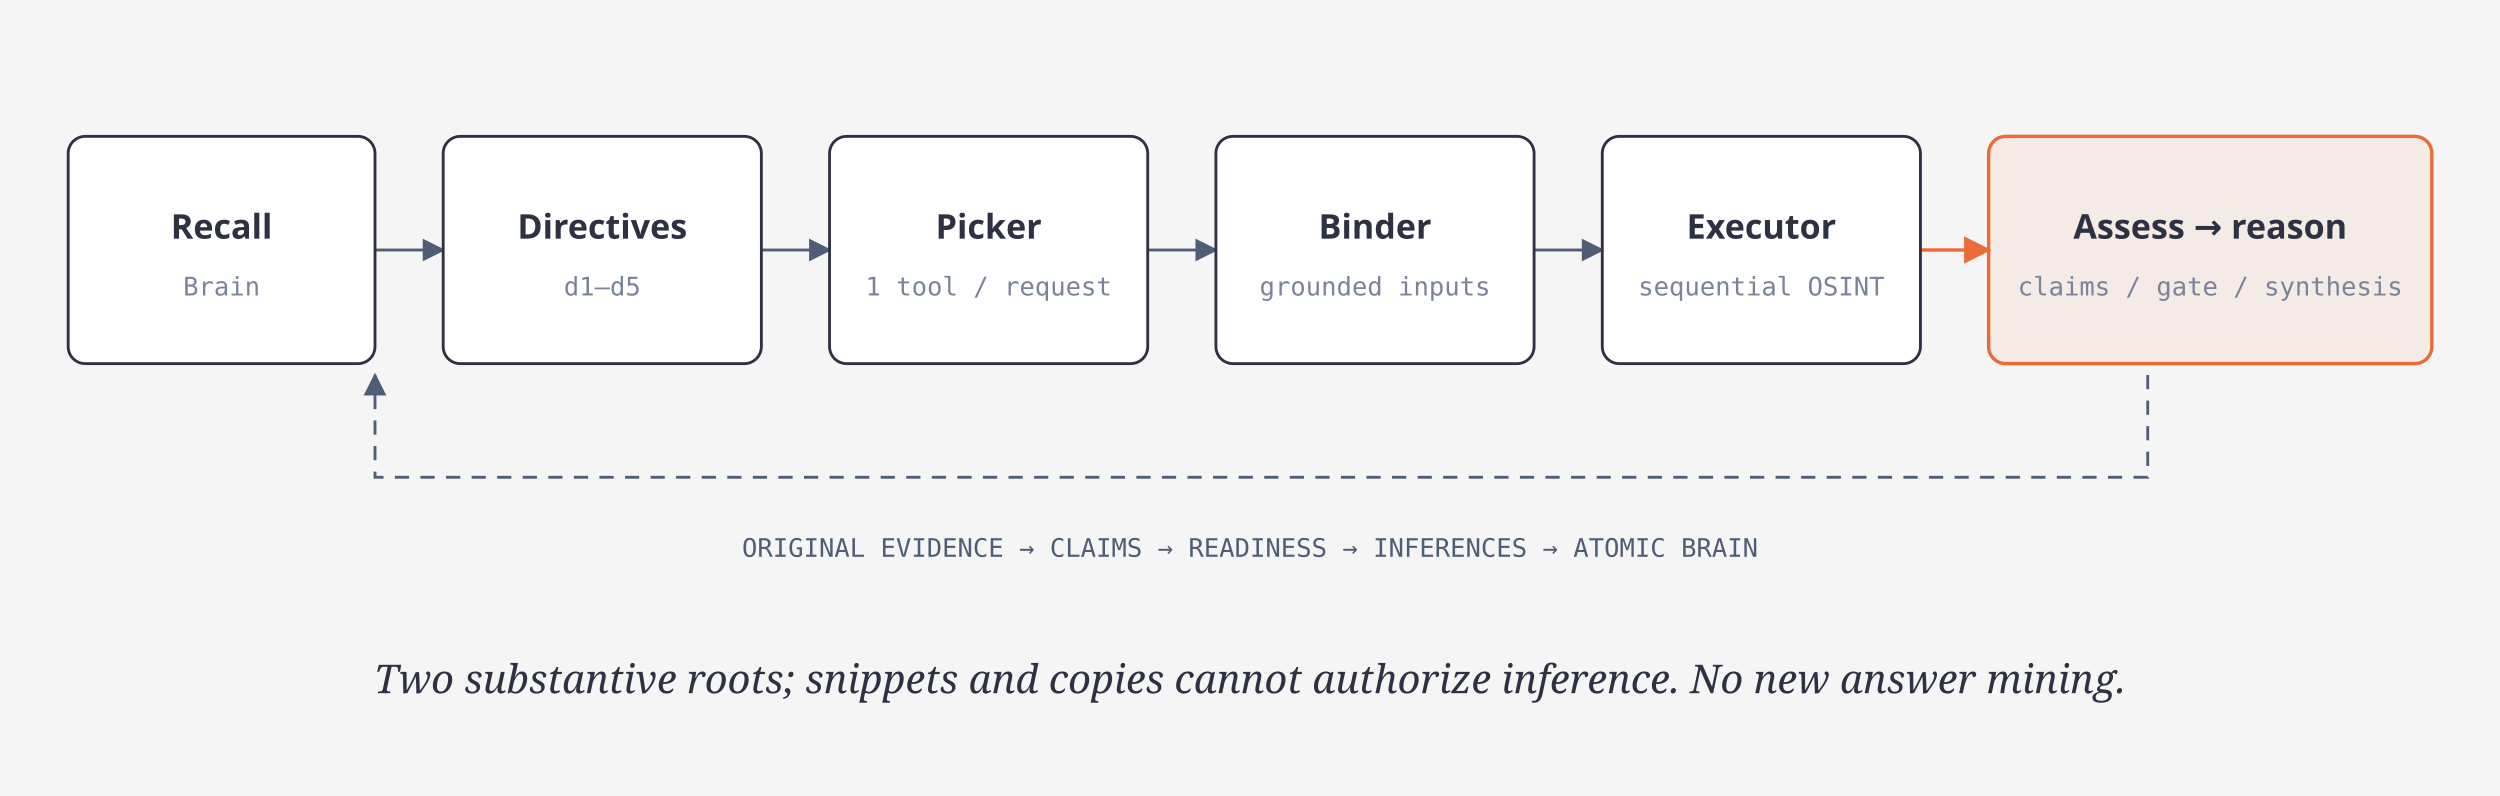
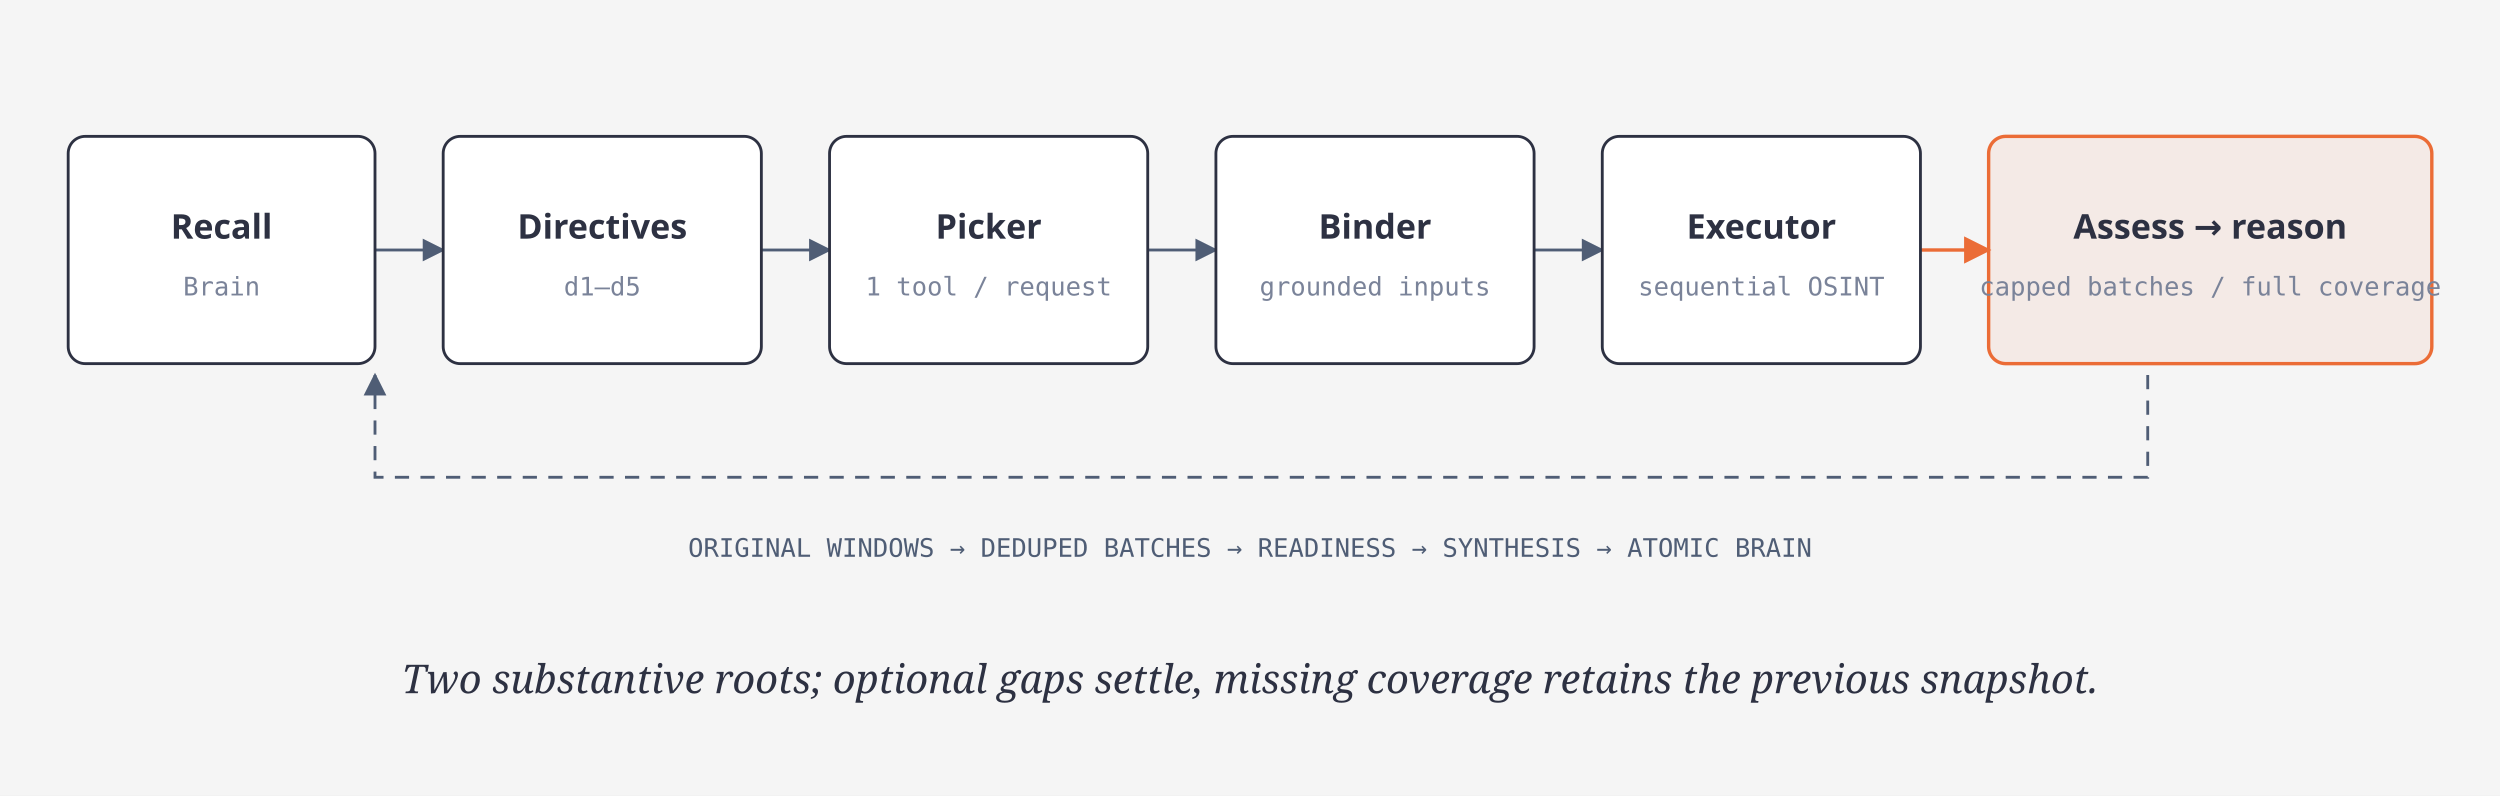
<svg xmlns="http://www.w3.org/2000/svg" role="img" aria-labelledby="recon-title recon-desc" viewBox="0 0 880 280">
  <defs>
    <marker id="r-arrow" viewBox="0 0 10 10" refX="9" refY="5" markerWidth="8" markerHeight="8" orient="auto-start-reverse">
      <path d="M 0 0 L 10 5 L 0 10 z" fill="#4f5d75" />
    </marker>
    <marker id="r-accent" viewBox="0 0 10 10" refX="9" refY="5" markerWidth="8" markerHeight="8" orient="auto-start-reverse">
      <path d="M 0 0 L 10 5 L 0 10 z" fill="#eb6c36" />
    </marker>
  </defs>
  <rect width="880" height="280" fill="#f5f5f5" />
  <path d="M132 88 L156 88" fill="none" stroke="#4f5d75" stroke-width="1" marker-end="url(#r-arrow)" />
  <path d="M268 88 L292 88" fill="none" stroke="#4f5d75" stroke-width="1" marker-end="url(#r-arrow)" />
  <path d="M404 88 L428 88" fill="none" stroke="#4f5d75" stroke-width="1" marker-end="url(#r-arrow)" />
  <path d="M540 88 L564 88" fill="none" stroke="#4f5d75" stroke-width="1" marker-end="url(#r-arrow)" />
  <path d="M676 88 L700 88" fill="none" stroke="#eb6c36" stroke-width="1.2" marker-end="url(#r-accent)" />
  <path d="M756 132 L756 168 L132 168 L132 132" fill="none" stroke="#4f5d75" stroke-width="1" stroke-dasharray="5,4" marker-end="url(#r-arrow)" />
  <g font-family="Geist,system-ui,sans-serif" font-size="12" font-weight="600" fill="#2d3142" text-anchor="middle">
    <rect x="24" y="48" width="108" height="80" rx="6" fill="#fff" stroke="#2d3142" />
    <text x="78" y="84">Recall</text>
    <text x="78" y="104" font-family="Geist Mono,ui-monospace,monospace" font-size="9" font-weight="400" fill="#7a8399">Brain</text>
    <rect x="156" y="48" width="112" height="80" rx="6" fill="#fff" stroke="#2d3142" />
    <text x="212" y="84">Directives</text>
    <text x="212" y="104" font-family="Geist Mono,ui-monospace,monospace" font-size="9" font-weight="400" fill="#7a8399">d1–d5</text>
    <rect x="292" y="48" width="112" height="80" rx="6" fill="#fff" stroke="#2d3142" />
    <text x="348" y="84">Picker</text>
    <text x="348" y="104" font-family="Geist Mono,ui-monospace,monospace" font-size="9" font-weight="400" fill="#7a8399">1 tool / request</text>
    <rect x="428" y="48" width="112" height="80" rx="6" fill="#fff" stroke="#2d3142" />
    <text x="484" y="84">Binder</text>
    <text x="484" y="104" font-family="Geist Mono,ui-monospace,monospace" font-size="9" font-weight="400" fill="#7a8399">grounded inputs</text>
    <rect x="564" y="48" width="112" height="80" rx="6" fill="#fff" stroke="#2d3142" />
    <text x="620" y="84">Executor</text>
    <text x="620" y="104" font-family="Geist Mono,ui-monospace,monospace" font-size="9" font-weight="400" fill="#7a8399">sequential OSINT</text>
    <rect x="700" y="48" width="156" height="80" rx="6" fill="rgba(235,108,54,0.08)" stroke="#eb6c36" stroke-width="1.2" />
    <text x="778" y="84">Assess → reason</text>
-     <text x="778" y="104" font-family="Geist Mono,ui-monospace,monospace" font-size="9" font-weight="400" fill="#7a8399">claims / gate / synthesis</text>
+     <text x="778" y="104" font-family="Geist Mono,ui-monospace,monospace" font-size="9" font-weight="400" fill="#7a8399">capped batches / full coverage</text>
  </g>
-   <text x="440" y="196" text-anchor="middle" font-family="Geist Mono,ui-monospace,monospace" font-size="9" fill="#4f5d75">ORIGINAL EVIDENCE → CLAIMS → READINESS → INFERENCES → ATOMIC BRAIN</text>
-   <text x="440" y="244" text-anchor="middle" font-family="Instrument Serif,serif" font-size="14" font-style="italic" fill="#2d3142">Two substantive roots; snippets and copies cannot authorize inference. No new answer mining.</text>
+   <text x="440" y="196" text-anchor="middle" font-family="Geist Mono,ui-monospace,monospace" font-size="9" fill="#4f5d75">ORIGINAL WINDOWS → DEDUPED BATCHES → READINESS → SYNTHESIS → ATOMIC BRAIN</text>
+   <text x="440" y="244" text-anchor="middle" font-family="Instrument Serif,serif" font-size="14" font-style="italic" fill="#2d3142">Two substantive roots; optional gaps settle, missing coverage retains the previous snapshot.</text>
</svg>
